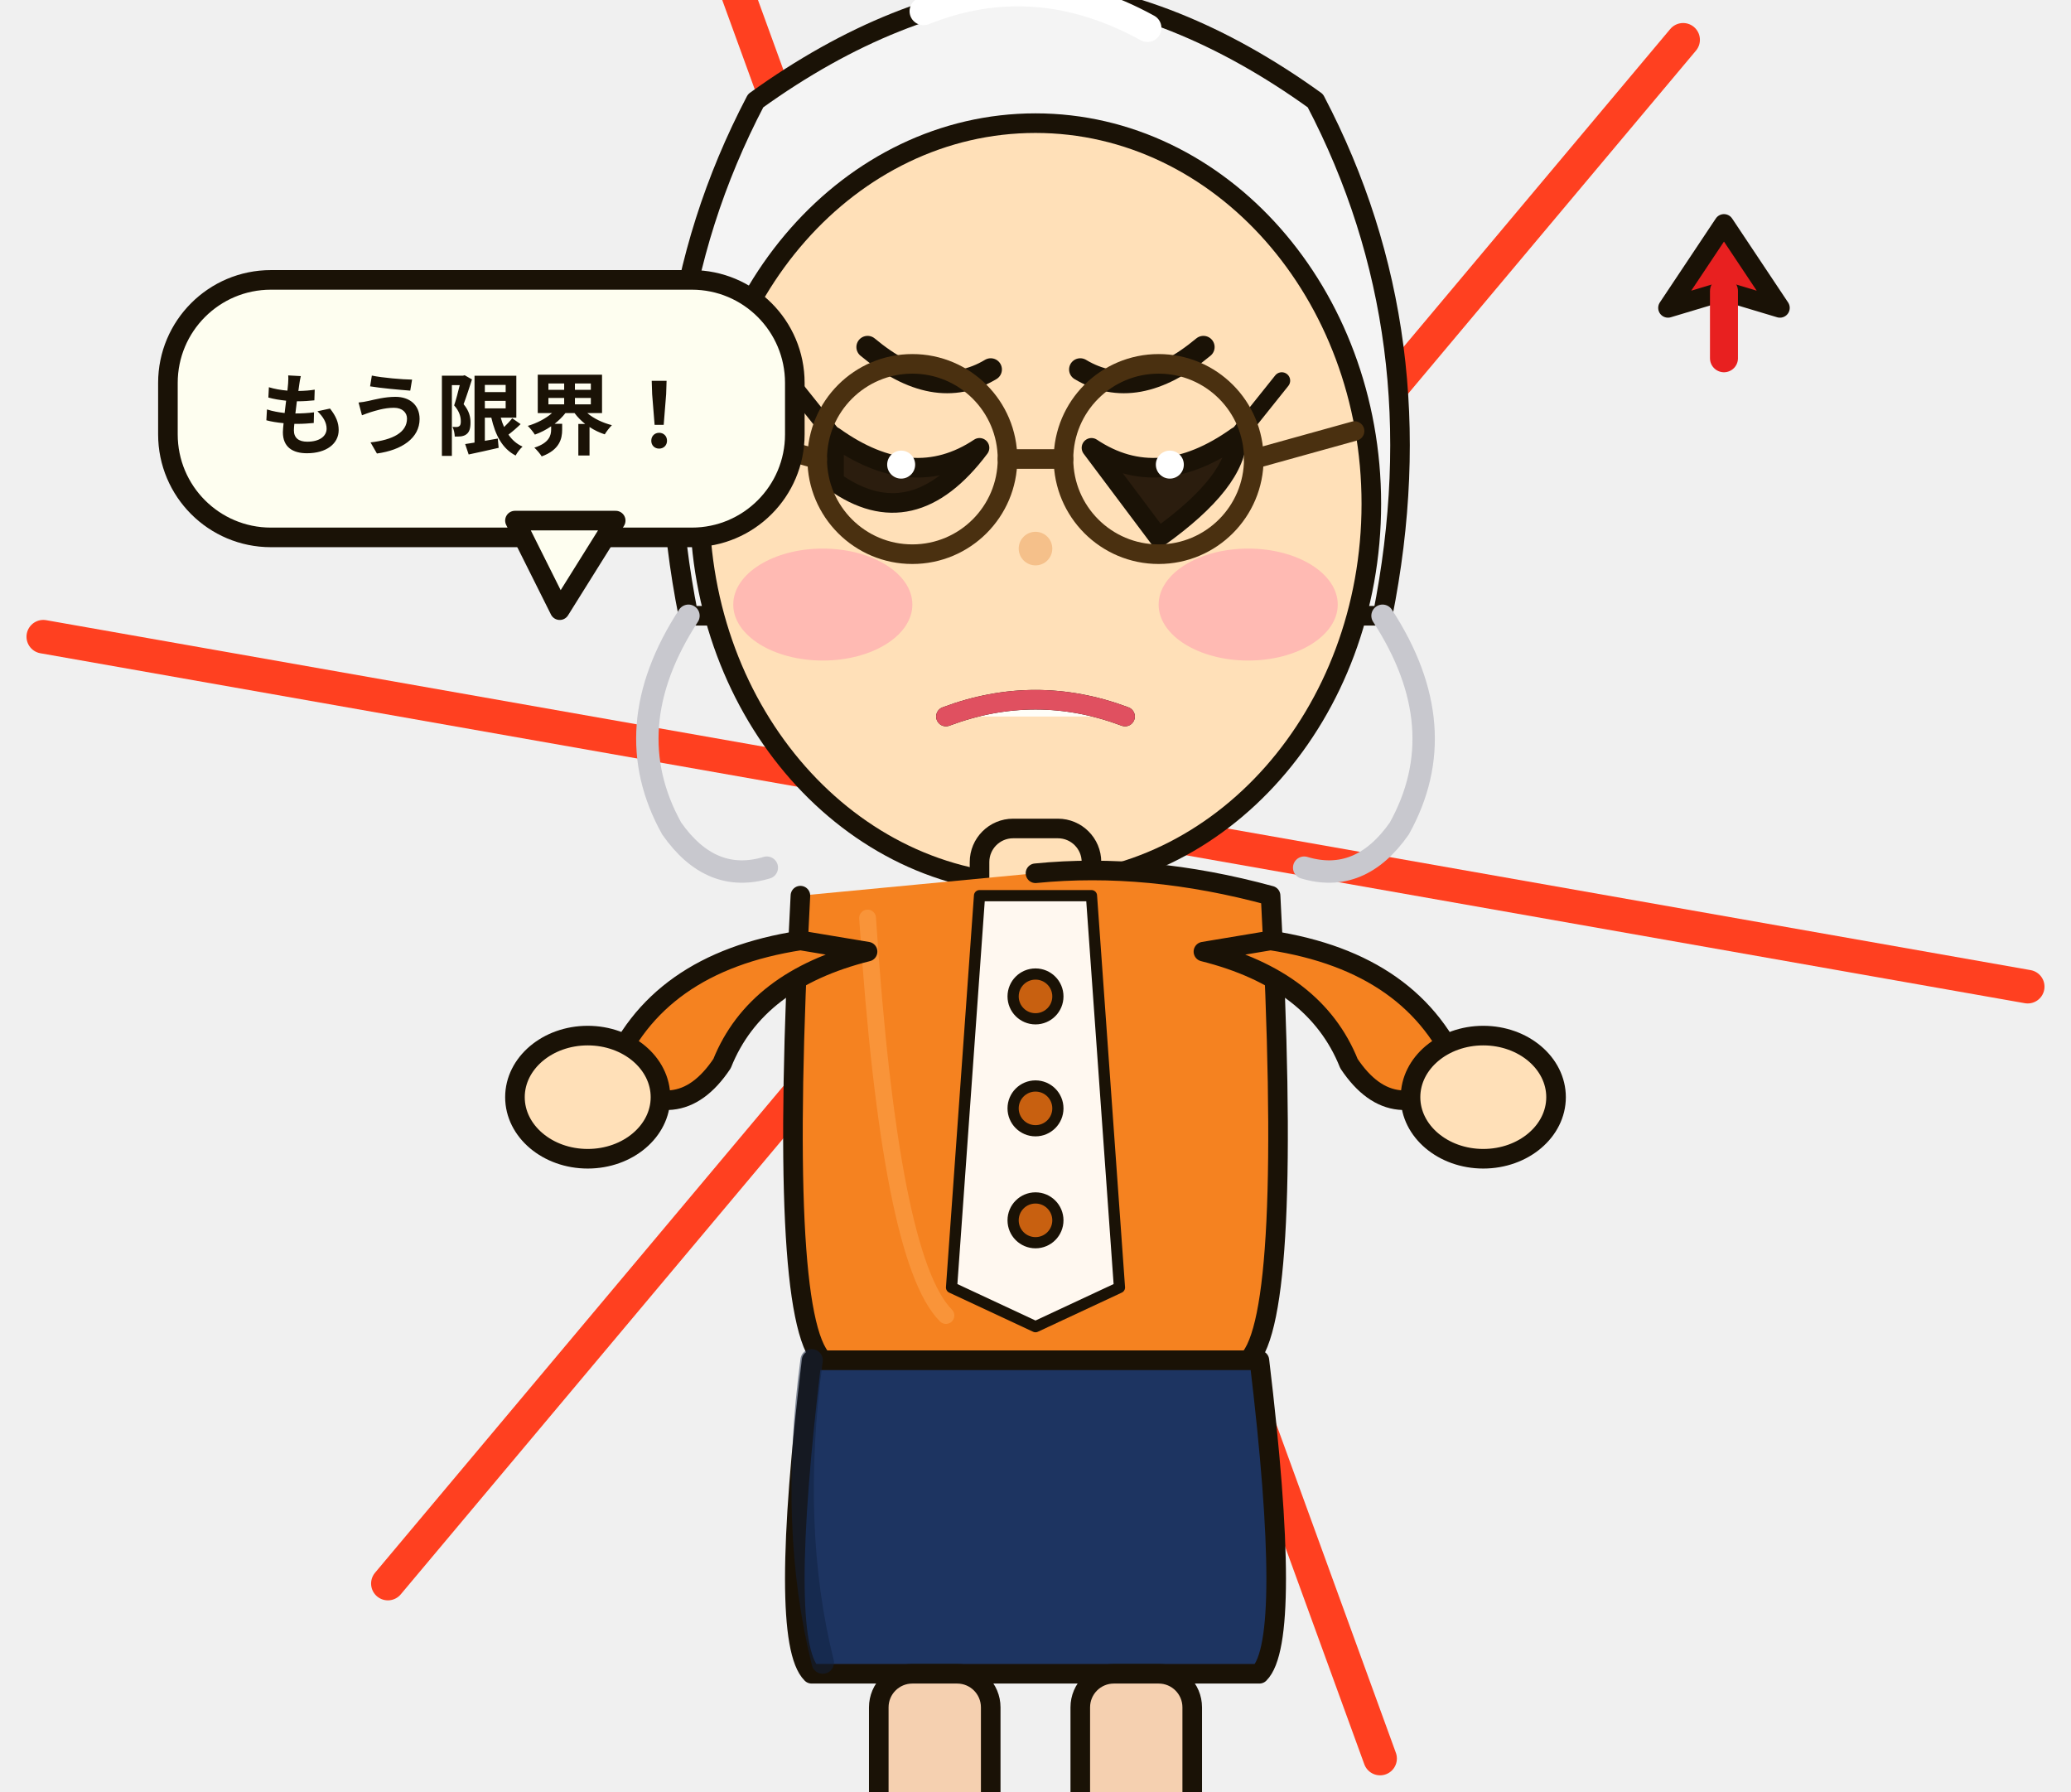
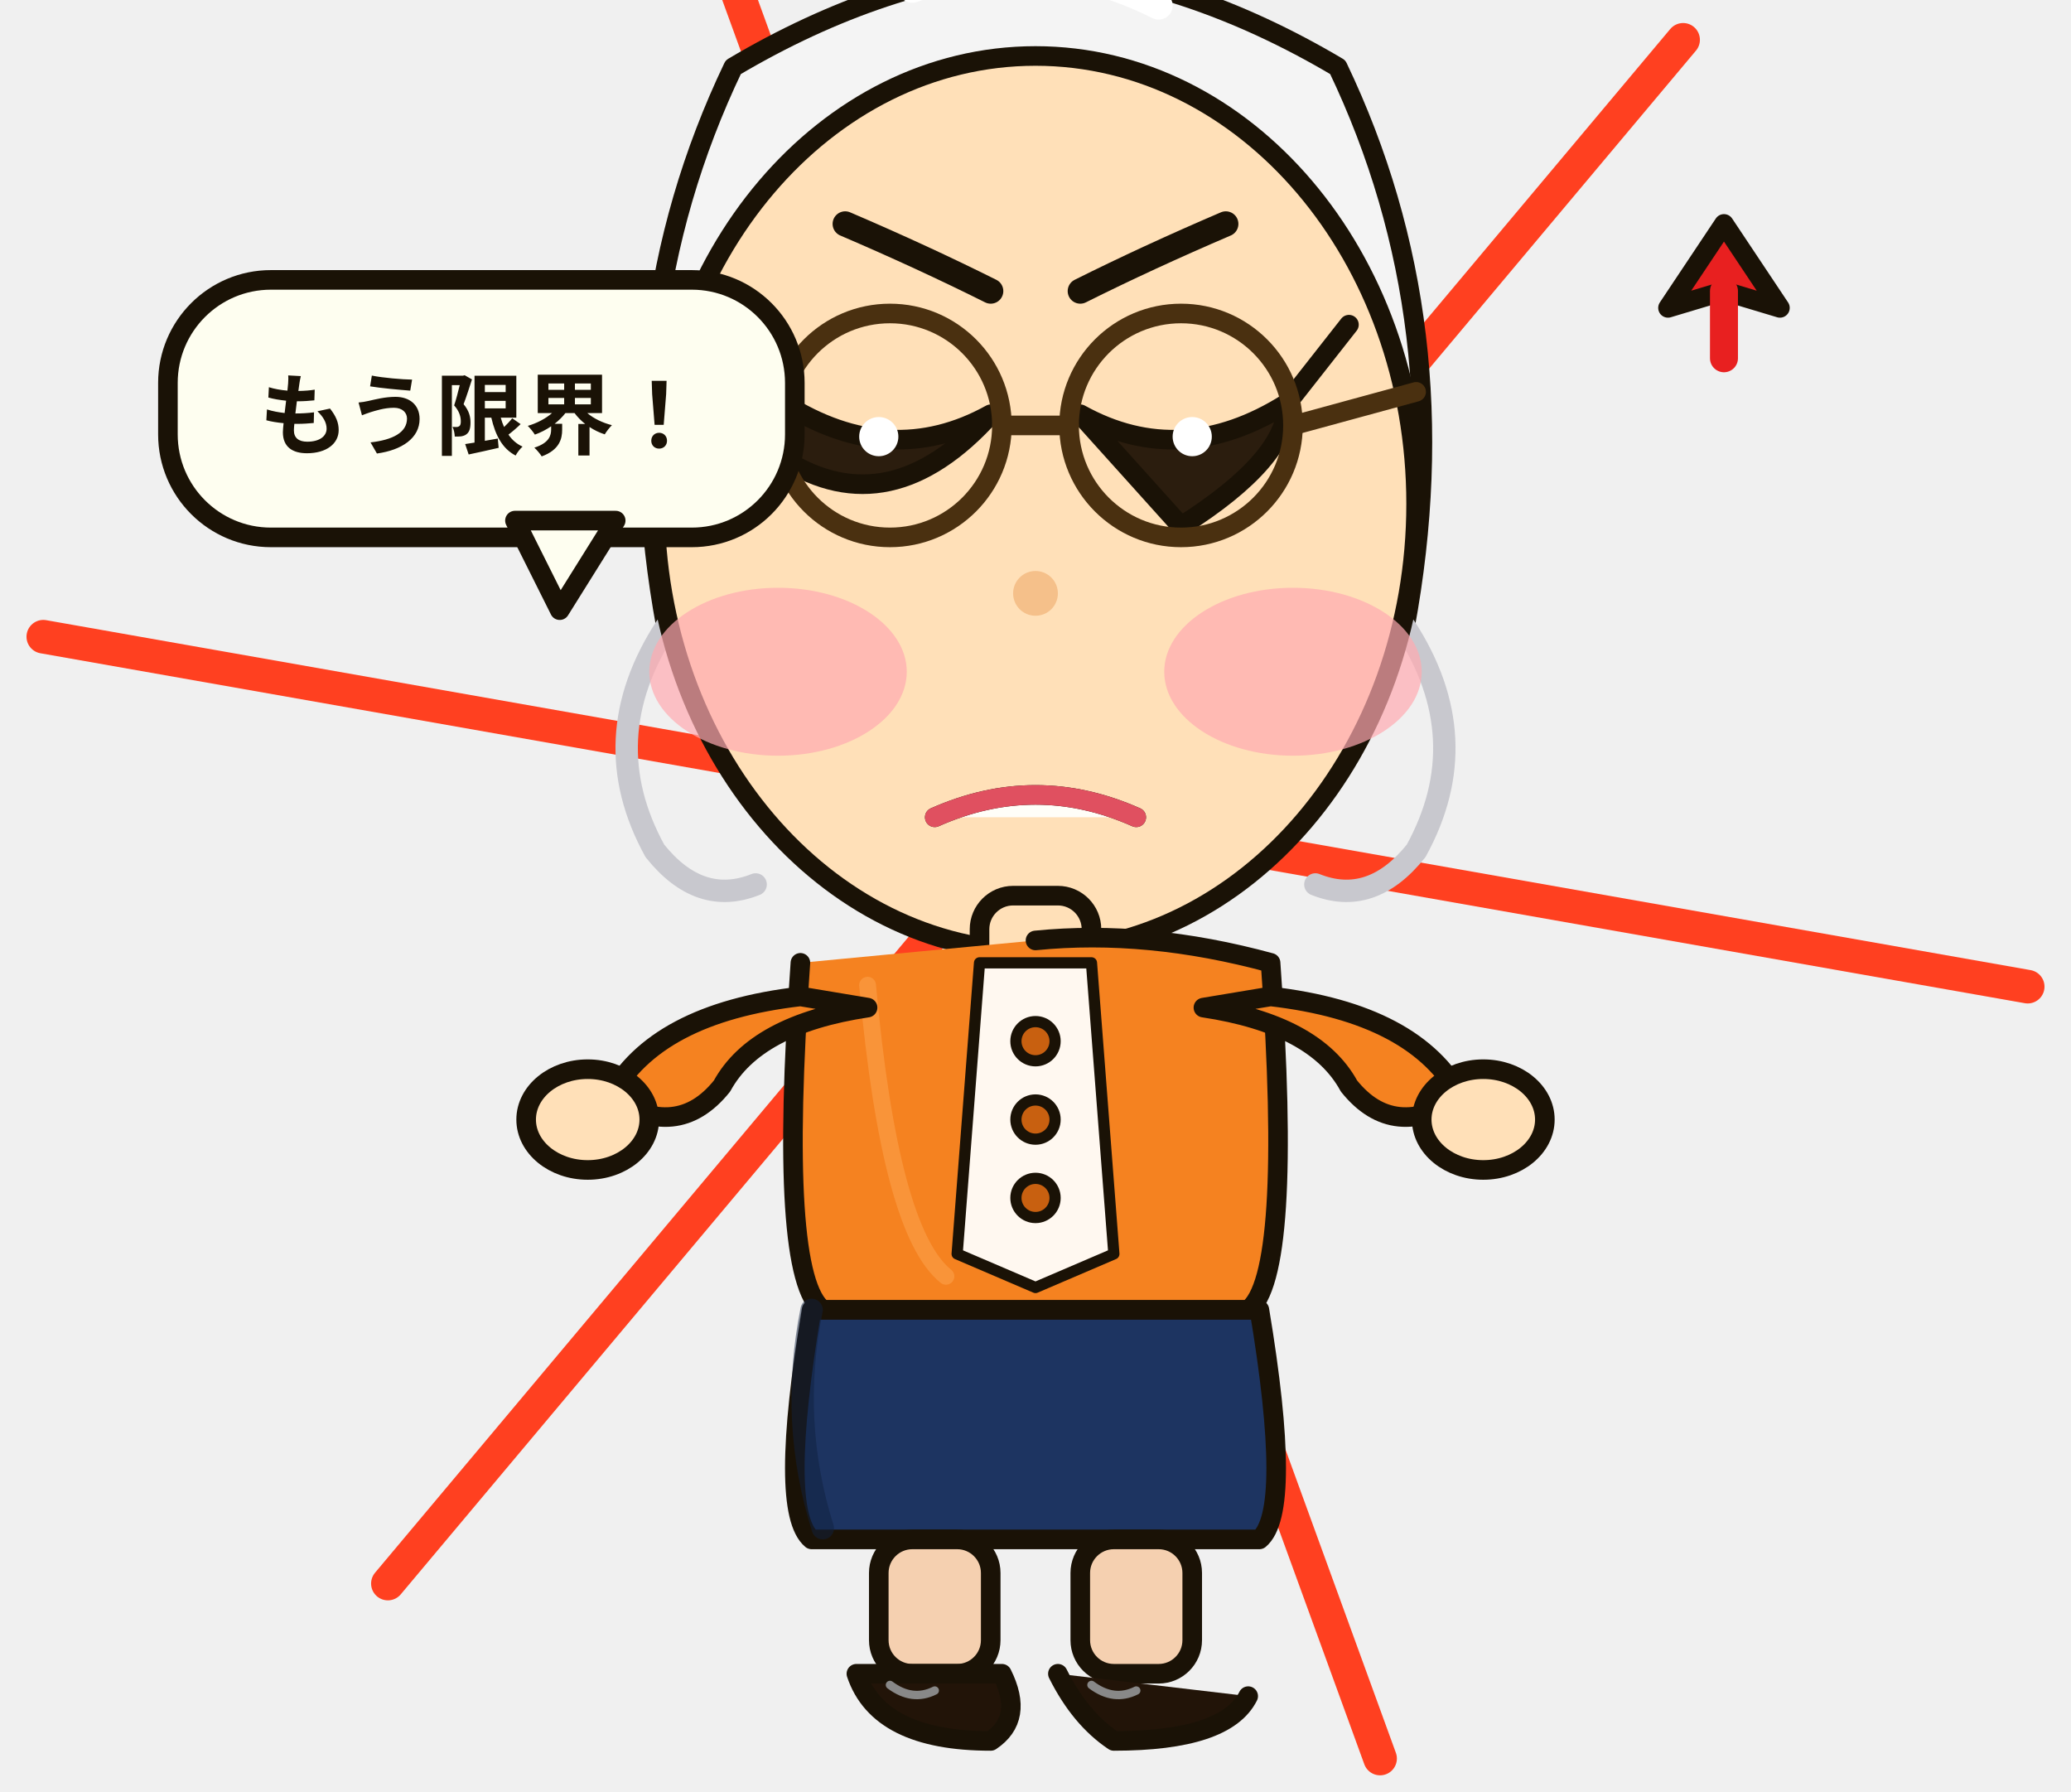
<svg xmlns="http://www.w3.org/2000/svg" width="370" height="320" viewBox="0 0 370 320">
  <line x1="185" y1="145" x2="362.265" y2="176.257" stroke="#FF4020" stroke-width="6" stroke-linecap="round" />
  <line x1="185" y1="145" x2="246.564" y2="314.145" stroke="#FF4020" stroke-width="6" stroke-linecap="round" />
  <line x1="185" y1="145" x2="69.298" y2="282.888" stroke="#FF4020" stroke-width="6" stroke-linecap="round" />
  <line x1="185" y1="145" x2="7.735" y2="113.743" stroke="#FF4020" stroke-width="6" stroke-linecap="round" />
  <line x1="185" y1="145" x2="123.436" y2="-24.145" stroke="#FF4020" stroke-width="6" stroke-linecap="round" />
  <line x1="185" y1="145" x2="300.702" y2="7.112" stroke="#FF4020" stroke-width="6" stroke-linecap="round" />
-   <path d="M 123,110 Q 113,60 135,18 Q 160,0 185,-2 Q 210,0 235,18 Q 257,60 247,110 Z" fill="#F4F4F4" stroke="#1A1206" stroke-width="3.5" stroke-linecap="round" stroke-linejoin="round" />
-   <path d="M 123,110 Q 110,130 120,148 Q 127,158 137,155" fill="none" stroke="#C8C8CE" stroke-width="4" stroke-linecap="round" stroke-linejoin="round" />
-   <path d="M 247,110 Q 260,130 250,148 Q 243,158 233,155" fill="none" stroke="#C8C8CE" stroke-width="4" stroke-linecap="round" stroke-linejoin="round" />
-   <path d="M 165,2 Q 185,-6 205,5" fill="none" stroke="#FFFFFF" stroke-width="5" stroke-linecap="round" stroke-linejoin="round" />
-   <ellipse cx="185" cy="90" rx="60" ry="68" fill="#FFE0B8" stroke="#1A1206" stroke-width="3.5" />
-   <ellipse cx="147" cy="108" rx="16" ry="10" fill="#FFAAB0" stroke="none" stroke-width="0" opacity="0.7" />
-   <ellipse cx="223" cy="108" rx="16" ry="10" fill="#FFAAB0" stroke="none" stroke-width="0" opacity="0.7" />
-   <path d="M 155,62 Q 167,72 177,66" fill="none" stroke="#1A1206" stroke-width="4" stroke-linecap="round" stroke-linejoin="round" />
-   <path d="M 215,62 Q 203,72 193,66" fill="none" stroke="#1A1206" stroke-width="4" stroke-linecap="round" stroke-linejoin="round" />
-   <path d="M 149,78 Q 163,88 175,80 Q 163,96 149,86 Z" fill="#2B1D0E" stroke="#1A1206" stroke-width="3.5" stroke-linecap="round" stroke-linejoin="round" />
-   <path d="M 195,80 Q 207,88 221,78 Q 221,86 207,96 Z" fill="#2B1D0E" stroke="#1A1206" stroke-width="3.5" stroke-linecap="round" stroke-linejoin="round" />
-   <circle cx="161" cy="83" r="2.5" fill="#FFFFFF" stroke="none" stroke-width="3.5" />
-   <circle cx="209" cy="83" r="2.5" fill="#FFFFFF" stroke="none" stroke-width="3.5" />
-   <line x1="149" y1="78" x2="141" y2="68" stroke="#1A1206" stroke-width="3" stroke-linecap="round" />
-   <line x1="221" y1="78" x2="229" y2="68" stroke="#1A1206" stroke-width="3" stroke-linecap="round" />
-   <circle cx="185" cy="98" r="3" fill="#F5C08A" stroke="none" stroke-width="3.5" />
-   <path d="M 169,128 Q 185,122 201,128" fill="#FFFEF8" stroke="#1A1206" stroke-width="3.5" stroke-linecap="round" stroke-linejoin="round" />
-   <path d="M 169,128 Q 185,122 201,128" fill="none" stroke="#E05060" stroke-width="3.5" stroke-linecap="round" stroke-linejoin="round" />
-   <circle cx="163" cy="82" r="17" fill="none" stroke="#4A3010" stroke-width="3.5" />
-   <circle cx="207" cy="82" r="17" fill="none" stroke="#4A3010" stroke-width="3.5" />
-   <line x1="180" y1="82" x2="190" y2="82" stroke="#4A3010" stroke-width="3.5" stroke-linecap="round" />
-   <line x1="146" y1="82" x2="128" y2="77" stroke="#4A3010" stroke-width="3.5" stroke-linecap="round" />
-   <line x1="224" y1="82" x2="242" y2="77" stroke="#4A3010" stroke-width="3.5" stroke-linecap="round" />
-   <rect x="175" y="148" width="20" height="18" rx="6" fill="#FFE0B8" stroke="#1A1206" stroke-width="3.5" />
-   <path d="M 143,160 Q 139,235 147,243 L 223,243 Q 231,235 227,160 Q 205,154 185,156 Q 165,154 Z" fill="#F58220" stroke="#1A1206" stroke-width="3.5" stroke-linecap="round" stroke-linejoin="round" />
-   <path d="M 155,164 Q 159,225 169,235" fill="none" stroke="#FFB060" stroke-width="3" stroke-linecap="round" stroke-linejoin="round" opacity="0.4" />
-   <path d="M 175,160 L 170,230 L 185,237 L 200,230 L 195,160 Z" fill="#FFF8F0" stroke="#1A1206" stroke-width="2" stroke-linecap="round" stroke-linejoin="round" />
-   <circle cx="185" cy="178" r="4" fill="#C86010" stroke="#1A1206" stroke-width="2" />
-   <circle cx="185" cy="198" r="4" fill="#C86010" stroke="#1A1206" stroke-width="2" />
-   <circle cx="185" cy="218" r="4" fill="#C86010" stroke="#1A1206" stroke-width="2" />
-   <path d="M 143,168 Q 117,172 109,192 Q 121,202 129,190 Q 135,175 155,170 Z" fill="#F58220" stroke="#1A1206" stroke-width="3.5" stroke-linecap="round" stroke-linejoin="round" />
-   <ellipse cx="105" cy="196" rx="13" ry="11" fill="#FFE0B8" stroke="#1A1206" stroke-width="3.5" />
-   <path d="M 227,168 Q 253,172 261,192 Q 249,202 241,190 Q 235,175 215,170 Z" fill="#F58220" stroke="#1A1206" stroke-width="3.5" stroke-linecap="round" stroke-linejoin="round" />
-   <ellipse cx="265" cy="196" rx="13" ry="11" fill="#FFE0B8" stroke="#1A1206" stroke-width="3.5" />
-   <path d="M 145,243 Q 139,293 145,299 L 225,299 Q 231,293 225,243 Z" fill="#1D3461" stroke="#1A1206" stroke-width="3.5" stroke-linecap="round" stroke-linejoin="round" />
-   <path d="M 145,243 Q 141,273 147,297" fill="none" stroke="#0F1F3D" stroke-width="4" stroke-linecap="round" stroke-linejoin="round" opacity="0.5" />
-   <rect x="157" y="299" width="20" height="38" rx="6" fill="#F5D0B0" stroke="#1A1206" stroke-width="3.5" />
-   <rect x="193" y="299" width="20" height="38" rx="6" fill="#F5D0B0" stroke="#1A1206" stroke-width="3.5" />
-   <path d="M 153,337 Q 157,353 177,353 Q 183,347 179,337 Z" fill="#221408" stroke="#1A1206" stroke-width="3.5" stroke-linecap="round" stroke-linejoin="round" />
-   <path d="M 189,337 Q 193,347 199,353 Q 219,353 223,343 Q 219,337 Z" fill="#221408" stroke="#1A1206" stroke-width="3.5" stroke-linecap="round" stroke-linejoin="round" />
-   <path d="M 159,339 Q 163,343 167,341" fill="none" stroke="#888" stroke-width="1.5" stroke-linecap="round" stroke-linejoin="round" />
-   <path d="M 195,339 Q 199,343 203,341" fill="none" stroke="#888" stroke-width="1.5" stroke-linecap="round" stroke-linejoin="round" />
+   <path d="M 119,112 Q 109,58 131,12 Q 158,-4 185,-6 Q 212,-4 239,12 Q 261,58 251,112 Z" fill="#F4F4F4" stroke="#1A1206" stroke-width="3.5" stroke-linecap="round" stroke-linejoin="round" />
+   <path d="M 119,112 Q 106,132 117,152 Q 125,162 135,158" fill="none" stroke="#C8C8CE" stroke-width="4" stroke-linecap="round" stroke-linejoin="round" />
+   <path d="M 251,112 Q 264,132 253,152 Q 245,162 235,158" fill="none" stroke="#C8C8CE" stroke-width="4" stroke-linecap="round" stroke-linejoin="round" />
+   <path d="M 163,-2 Q 185,-10 207,1" fill="none" stroke="#FFFFFF" stroke-width="5" stroke-linecap="round" stroke-linejoin="round" />
+   <ellipse cx="185" cy="90" rx="68" ry="80" fill="#FFE0B8" stroke="#1A1206" stroke-width="3.5" />
+   <ellipse cx="139" cy="120" rx="23" ry="15" fill="#FFAAB0" stroke="none" stroke-width="0" opacity="0.7" />
+   <ellipse cx="231" cy="120" rx="23" ry="15" fill="#FFAAB0" stroke="none" stroke-width="0" opacity="0.7" />
+   <path d="M 151,40 Q 165,46 177,52" fill="none" stroke="#1A1206" stroke-width="4.5" stroke-linecap="round" stroke-linejoin="round" />
+   <path d="M 219,40 Q 205,46 193,52" fill="none" stroke="#1A1206" stroke-width="4.5" stroke-linecap="round" stroke-linejoin="round" />
+   <path d="M 140,72 Q 159,84 177,74 Q 159,94 140,82 Z" fill="#2B1D0E" stroke="#1A1206" stroke-width="3.5" stroke-linecap="round" stroke-linejoin="round" />
+   <path d="M 193,74 Q 211,84 230,72 Q 230,82 211,94 Z" fill="#2B1D0E" stroke="#1A1206" stroke-width="3.5" stroke-linecap="round" stroke-linejoin="round" />
+   <circle cx="157" cy="78" r="3.5" fill="#FFFFFF" stroke="none" stroke-width="3.5" />
+   <circle cx="213" cy="78" r="3.5" fill="#FFFFFF" stroke="none" stroke-width="3.5" />
+   <line x1="140" y1="72" x2="129" y2="58" stroke="#1A1206" stroke-width="3.5" stroke-linecap="round" />
+   <line x1="230" y1="72" x2="241" y2="58" stroke="#1A1206" stroke-width="3.5" stroke-linecap="round" />
+   <circle cx="185" cy="106" r="4" fill="#F5C08A" stroke="none" stroke-width="3.5" />
+   <path d="M 167,146 Q 185,138 203,146" fill="#FFFEF8" stroke="#1A1206" stroke-width="3.5" stroke-linecap="round" stroke-linejoin="round" />
+   <path d="M 167,146 Q 185,138 203,146" fill="none" stroke="#E05060" stroke-width="3.5" stroke-linecap="round" stroke-linejoin="round" />
+   <circle cx="159" cy="76" r="20" fill="none" stroke="#4A3010" stroke-width="3.5" />
+   <circle cx="211" cy="76" r="20" fill="none" stroke="#4A3010" stroke-width="3.5" />
+   <line x1="179" y1="76" x2="191" y2="76" stroke="#4A3010" stroke-width="3.5" stroke-linecap="round" />
+   <line x1="139" y1="76" x2="117" y2="70" stroke="#4A3010" stroke-width="3.5" stroke-linecap="round" />
+   <line x1="231" y1="76" x2="253" y2="70" stroke="#4A3010" stroke-width="3.5" stroke-linecap="round" />
+   <rect x="175" y="160" width="20" height="18" rx="6" fill="#FFE0B8" stroke="#1A1206" stroke-width="3.5" />
+   <path d="M 143,172 Q 139,228 147,234 L 223,234 Q 231,228 227,172 Q 205,166 185,168 Q 165,166 Z" fill="#F58220" stroke="#1A1206" stroke-width="3.5" stroke-linecap="round" stroke-linejoin="round" />
+   <path d="M 155,176 Q 159,220 169,228" fill="none" stroke="#FFB060" stroke-width="3" stroke-linecap="round" stroke-linejoin="round" opacity="0.4" />
+   <path d="M 175,172 L 171,224 L 185,230 L 199,224 L 195,172 Z" fill="#FFF8F0" stroke="#1A1206" stroke-width="2" stroke-linecap="round" stroke-linejoin="round" />
+   <circle cx="185" cy="186" r="3.5" fill="#C86010" stroke="#1A1206" stroke-width="2" />
+   <circle cx="185" cy="200" r="3.5" fill="#C86010" stroke="#1A1206" stroke-width="2" />
+   <circle cx="185" cy="214" r="3.5" fill="#C86010" stroke="#1A1206" stroke-width="2" />
+   <path d="M 143,178 Q 117,181 109,196 Q 121,204 129,194 Q 135,183 155,180 Z" fill="#F58220" stroke="#1A1206" stroke-width="3.5" stroke-linecap="round" stroke-linejoin="round" />
+   <ellipse cx="105" cy="200" rx="11" ry="9" fill="#FFE0B8" stroke="#1A1206" stroke-width="3.5" />
+   <path d="M 227,178 Q 253,181 261,196 Q 249,204 241,194 Q 235,183 215,180 Z" fill="#F58220" stroke="#1A1206" stroke-width="3.5" stroke-linecap="round" stroke-linejoin="round" />
+   <ellipse cx="265" cy="200" rx="11" ry="9" fill="#FFE0B8" stroke="#1A1206" stroke-width="3.5" />
+   <path d="M 145,234 Q 139,270 145,275 L 225,275 Q 231,270 225,234 Z" fill="#1D3461" stroke="#1A1206" stroke-width="3.5" stroke-linecap="round" stroke-linejoin="round" />
+   <path d="M 145,234 Q 141,254 147,273" fill="none" stroke="#0F1F3D" stroke-width="4" stroke-linecap="round" stroke-linejoin="round" opacity="0.5" />
+   <rect x="157" y="275" width="20" height="24" rx="6" fill="#F5D0B0" stroke="#1A1206" stroke-width="3.5" />
+   <rect x="193" y="275" width="20" height="24" rx="6" fill="#F5D0B0" stroke="#1A1206" stroke-width="3.5" />
+   <path d="M 153,299 Q 157,311 177,311 Q 183,307 179,299 Z" fill="#221408" stroke="#1A1206" stroke-width="3.5" stroke-linecap="round" stroke-linejoin="round" />
+   <path d="M 189,299 Q 193,307 199,311 Q 219,311 223,303 Q 219,299 Z" fill="#221408" stroke="#1A1206" stroke-width="3.5" stroke-linecap="round" stroke-linejoin="round" />
+   <path d="M 159,301 Q 163,304 167,302" fill="none" stroke="#888" stroke-width="1.5" stroke-linecap="round" stroke-linejoin="round" />
+   <path d="M 195,301 Q 199,304 203,302" fill="none" stroke="#888" stroke-width="1.5" stroke-linecap="round" stroke-linejoin="round" />
  <path d="M 298,55 L 308,40 L 318,55 L 308,52 Z" fill="#E82020" stroke="#1A1206" stroke-width="3.5" stroke-linecap="round" stroke-linejoin="round" />
  <path d="M 308,52 L 308,64" fill="none" stroke="#E82020" stroke-width="5" stroke-linecap="round" stroke-linejoin="round" />
  <rect x="30" y="50" width="112" height="46" rx="18.4" fill="#FEFEF0" stroke="#1A1206" stroke-width="3.5" />
  <path d="M 92,93 L 100,109 L 110,93 Z" fill="#FEFEF0" stroke="#1A1206" stroke-width="3.5" stroke-linecap="round" stroke-linejoin="round" />
  <text x="86" y="80" font-size="16" font-weight="bold" font-family="'Hiragino Maru Gothic Pro', 'Rounded Mplus 1c', sans-serif" fill="#1A1206" text-anchor="middle">もう限界！</text>
</svg>
